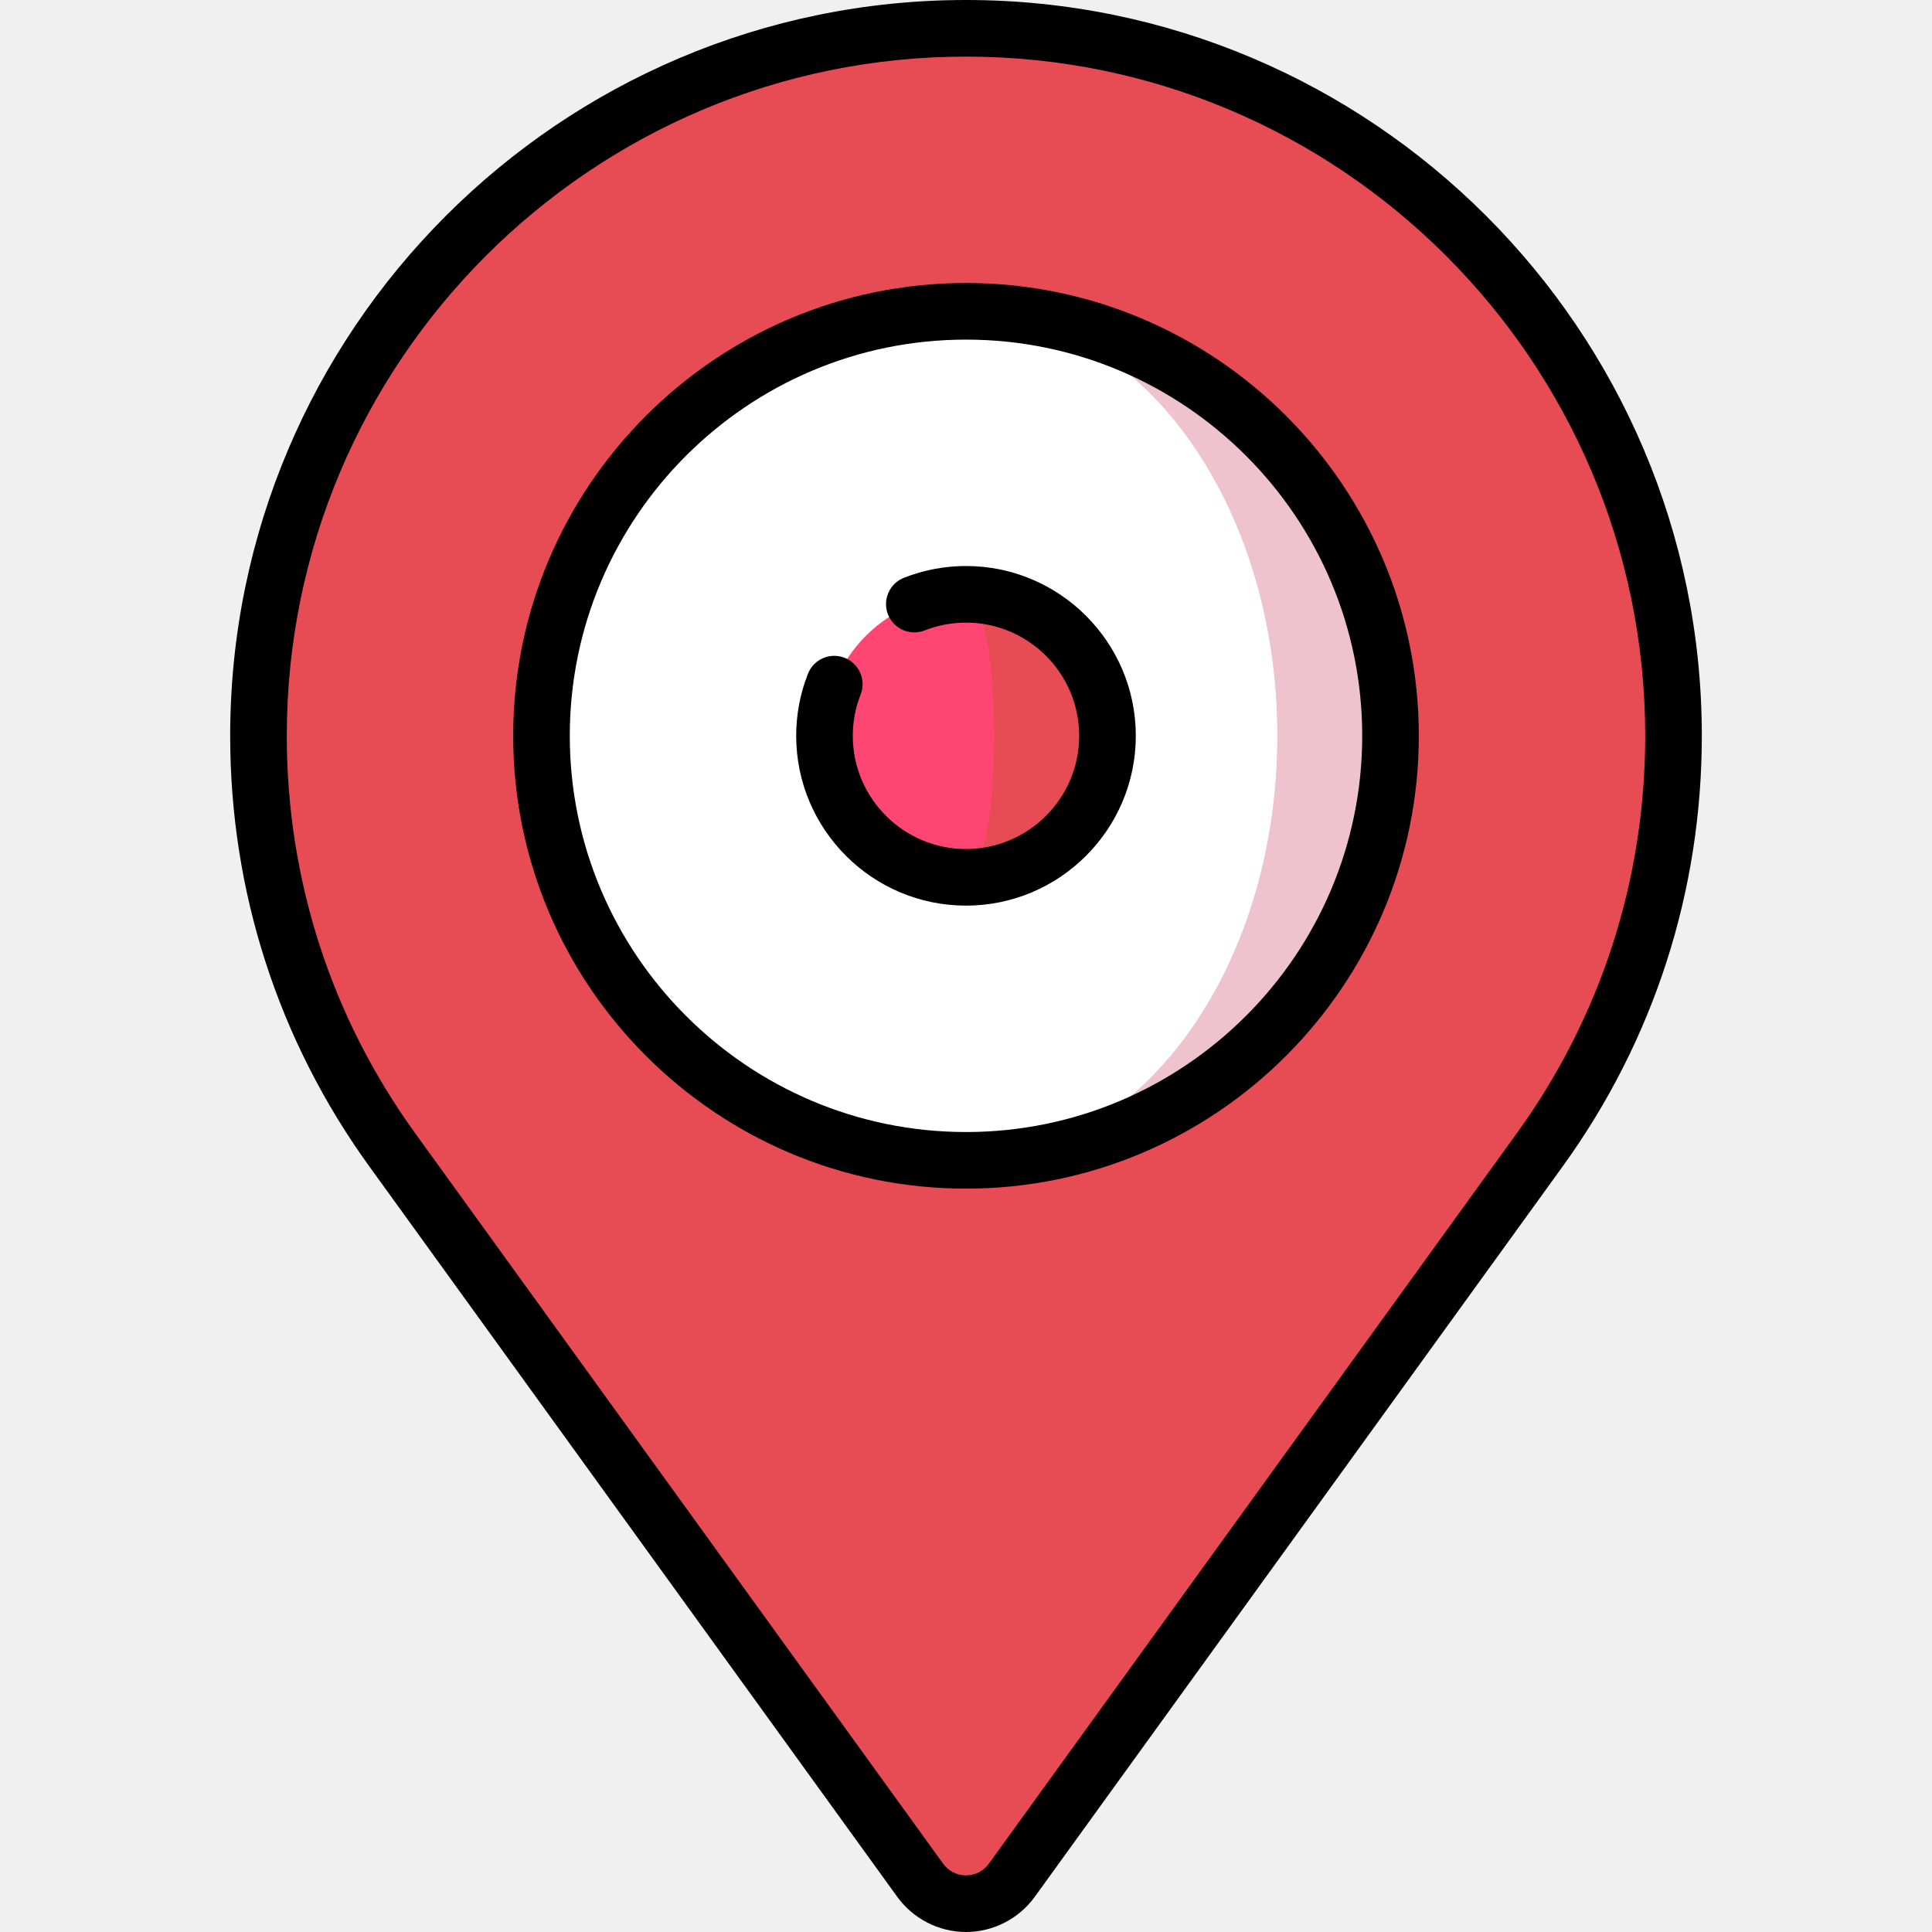
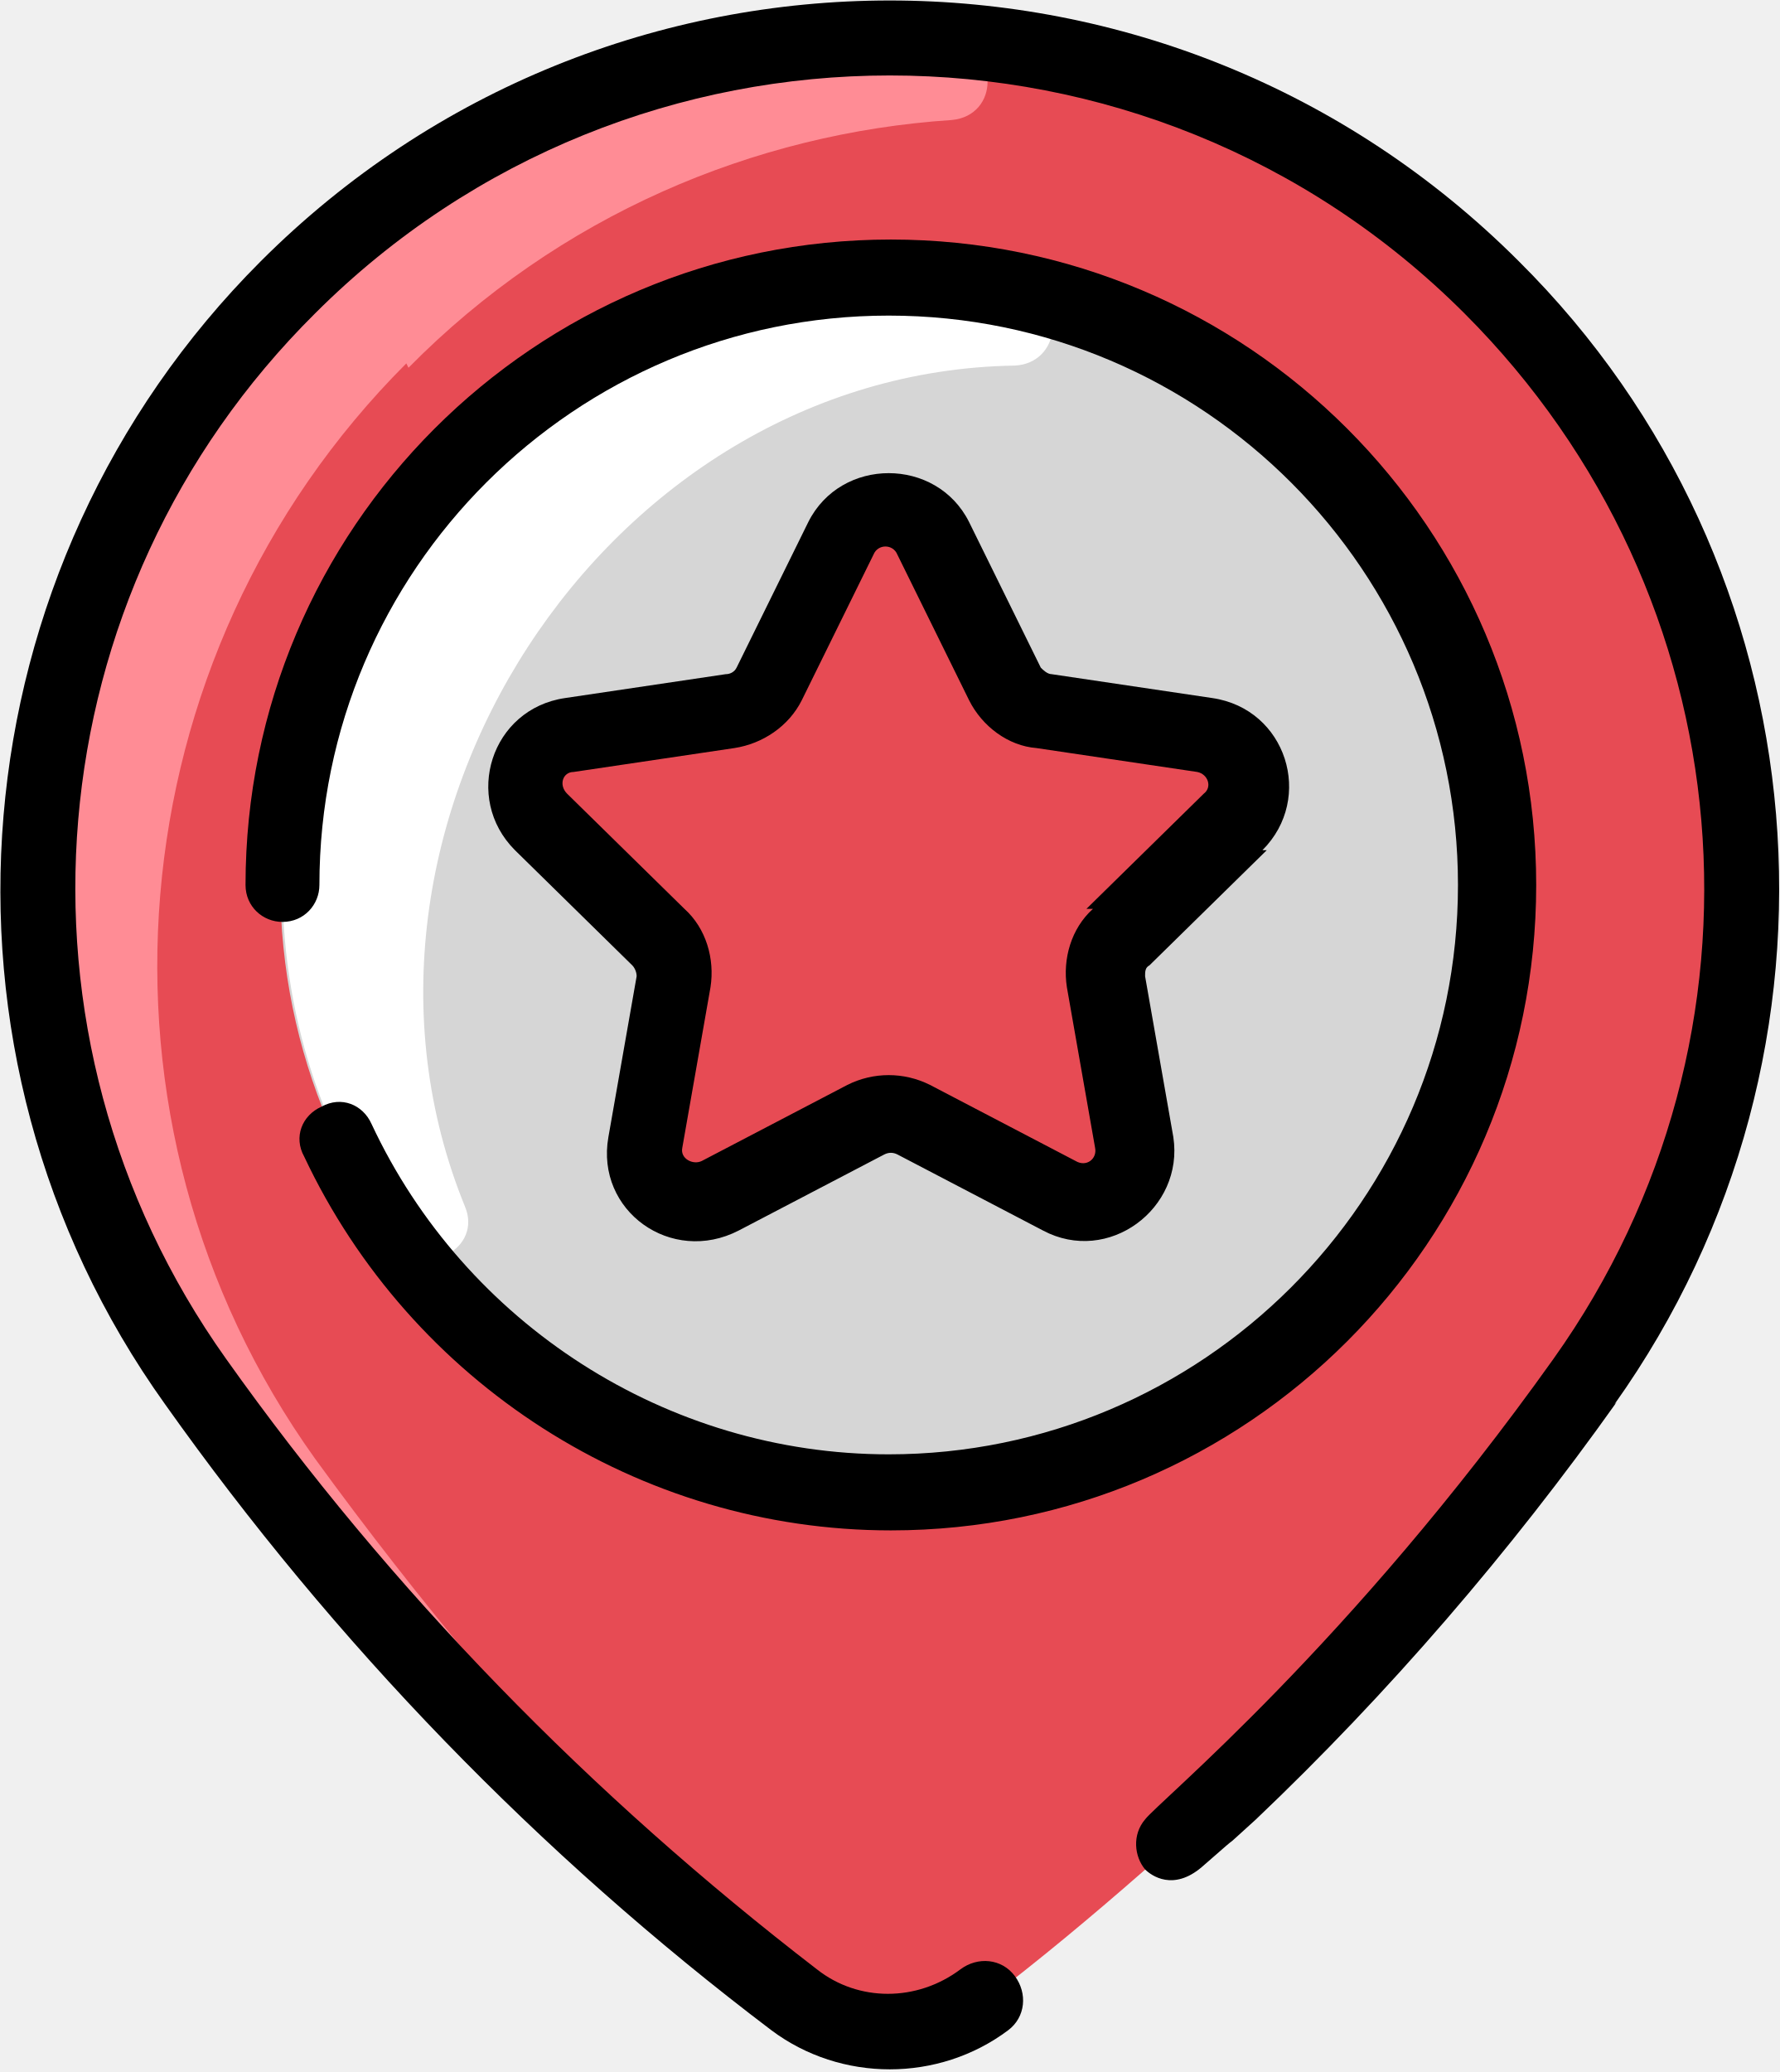
- <svg xmlns="http://www.w3.org/2000/svg" id="Capa_1" enable-background="new 0 0 512 512" height="512" viewBox="0 0 512 512" width="512">
-   <g>
-     <path d="m256 7.5v497c5.003 0 9.421-2.458 12.146-6.223l139.905-193.562c22.298-30.847 35.449-68.743 35.449-109.715 0-103.553-83.947-187.5-187.5-187.5z" fill="#e74b54" />
-     <path d="m256 7.5c-103.553 0-187.5 83.947-187.5 187.5 0 40.972 13.151 78.868 35.449 109.716l139.905 193.562c2.725 3.764 7.144 6.223 12.146 6.223 4.202 0 7.914-2.458 10.203-6.223l117.52-193.562c18.73-30.848 29.777-68.744 29.777-109.716 0-103.553-70.515-187.5-157.5-187.5z" fill="#e74b54" />
-     <path d="m256 82.5v225c62.132 0 112.5-50.368 112.5-112.5s-50.368-112.5-112.5-112.5z" fill="#EFC3CD" />
-     <path d="m256 82.5c-62.132 0-112.5 50.368-112.5 112.5s50.368 112.5 112.5 112.5c45.563 0 82.5-50.368 82.5-112.5s-36.937-112.5-82.5-112.5z" fill="#fff" />
-     <path d="m256 157.5v75c20.711 0 37.5-16.789 37.5-37.5s-16.789-37.5-37.5-37.5z" fill="#e74b54" />
-     <path d="m263.5 195c0-20.711-3.358-37.5-7.5-37.5-20.711 0-37.5 16.789-37.5 37.5s16.789 37.5 37.5 37.5c4.142 0 7.5-16.789 7.5-37.5z" fill="#ff4572" />
-     <path d="m256 150c-5.649 0-11.18 1.046-16.436 3.11-3.856 1.514-5.754 5.867-4.241 9.722 1.514 3.855 5.866 5.752 9.722 4.241 3.503-1.376 7.189-2.073 10.955-2.073 16.542 0 30 13.458 30 30s-13.458 30-30 30-30-13.458-30-30c0-3.766.697-7.452 2.073-10.955 1.514-3.855-.384-8.208-4.24-9.722-3.853-1.515-8.208.384-9.722 4.24-2.065 5.257-3.111 10.787-3.111 16.437 0 24.813 20.187 45 45 45s45-20.187 45-45-20.187-45-45-45z" />
-     <path d="m256 0c-107.523 0-195 87.477-195 195 0 41.28 12.75 80.739 36.871 114.109l139.908 193.566c4.227 5.839 11.038 9.325 18.221 9.325s13.994-3.486 18.225-9.329l139.905-193.562c24.12-33.37 36.87-72.829 36.87-114.109 0-107.523-87.477-195-195-195zm145.972 300.322-139.901 193.557c-1.436 1.983-3.649 3.121-6.071 3.121s-4.635-1.138-6.067-3.116l-139.906-193.562c-22.26-30.797-34.027-67.217-34.027-105.322 0-99.252 80.748-180 180-180s180 80.748 180 180c0 38.105-11.767 74.525-34.028 105.322z" />
-     <path d="m256 75c-66.168 0-120 53.832-120 120s53.832 120 120 120 120-53.832 120-120-53.832-120-120-120zm0 225c-57.897 0-105-47.103-105-105s47.103-105 105-105 105 47.103 105 105-47.103 105-105 105z" />
+ <svg xmlns="http://www.w3.org/2000/svg" xml:space="preserve" width="105.699mm" height="123.051mm" version="1.1" style="shape-rendering:geometricPrecision; text-rendering:geometricPrecision; image-rendering:optimizeQuality; fill-rule:evenodd; clip-rule:evenodd" viewBox="0 0 819 953">
+   <defs>
+     <style type="text/css">
+    
+     .fil4 {fill:black}
+     .fil2 {fill:#D6D6D6}
+     .fil0 {fill:#E74B54}
+     .fil1 {fill:#FF8C95}
+     .fil3 {fill:white}
+    
+   </style>
+   </defs>
+   <g id="Слой_x0020_1">
+     <path class="fil0" d="M686 132c-153,-153 -401,-153 -554,0 -135,135 -153,349 -42,504 77,108 170,204 276,285 26,20 62,20 87,0 25,-19 49,-39 73,-60 76,-67 144,-143 203,-225 111,-156 93,-369 -42,-504l0 0z" />
+     <path class="fil1" d="M187 167c-135,135 -153,349 -42,504 24,33 49,65 75,96 7,8 -5,20 -13,12 -42,-45 -82,-92 -117,-142 -49,-68 -72,-148 -72,-226 0,-226 192,-407 420,-391 22,2 22,33 0,35 -91,6 -181,44 -250,114z" />
+     <circle class="fil2" cx="409" cy="407" r="280" />
+     <path class="fil3" d="M184 572c-35,-47 -55,-106 -54,-170 3,-176 168,-308 341,-269 20,5 17,34 -4,35 -189,3 -324,213 -253,387 8,19 -18,33 -30,17l0 0z" />
+     <path class="fil0" d="M556 338c19,3 27,27 13,40l-54 53c-6,5 -8,13 -7,21l13 74c3,19 -17,34 -34,25l-67 -35c-7,-4 -15,-4 -22,0l-67 35c-17,9 -37,-6 -34,-25l13 -74c1,-8 -1,-15 -7,-21l-54 -53c-14,-14 -6,-37 13,-40l74 -11c8,-1 14,-6 18,-13l33 -67c9,-18 34,-18 42,0l33 67c3,7 10,12 18,13l74 11z" />
+     <path class="fil4" d="M743 646c116,-163 97,-386 -44,-526 -160,-160 -419,-160 -579,0 -141,141 -160,364 -44,526 78,110 172,207 279,288 32,24 77,24 109,0 8,-6 9,-17 3,-25 -6,-8 -17,-9 -25,-3 -20,15 -47,15 -66,0 -104,-80 -196,-174 -272,-281 -106,-149 -89,-352 41,-481 146,-146 383,-146 529,0 130,130 147,332 41,481 -94,132 -182,204 -188,212 -6,7 -5,17 0,23 3,3 13,10 26,-1 25,-22 3,-2 25,-22 61,-58 117,-123 166,-192l0 0z" />
+     <path class="fil4" d="M148 509c-9,4 -13,14 -8,23 49,104 154,172 270,172 164,0 297,-133 297,-297 0,-164 -133,-297 -297,-297 -164,0 -297,133 -297,297 0,10 8,17 17,17 10,0 17,-8 17,-17 0,-145 118,-262 262,-262 145,0 262,118 262,262 0,145 -118,262 -262,262 -102,0 -195,-60 -238,-152 -4,-9 -14,-13 -23,-8l0 0z" />
+     <path class="fil4" d="M581 391c24,-24 11,-65 -23,-70l-74 -11c-2,0 -4,-2 -5,-3l-33 -67c-15,-30 -59,-30 -74,0l-33 67c-1,2 -3,3 -5,3l-74 11c-34,5 -47,46 -23,70l54 53c1,1 2,3 2,5l-13 74c-6,34 29,59 60,43l67 -35c2,-1 4,-1 6,0l67 35c30,16 65,-10 60,-43l-13 -74c0,-2 0,-4 2,-5l54 -53zm-78 27c-10,9 -14,23 -12,36l13 74c1,5 -4,9 -9,6l-67 -35c-12,-6 -26,-6 -38,0l-67 35c-4,2 -10,-1 -9,-6l13 -74c2,-13 -2,-27 -12,-36l-54 -53c-4,-4 -2,-10 3,-10l74 -11c13,-2 25,-10 31,-22l33 -67c2,-5 9,-5 11,0l33 67c6,12 18,21 31,22l74 11c5,1 7,7 3,10l-54 53z" />
  </g>
</svg>
